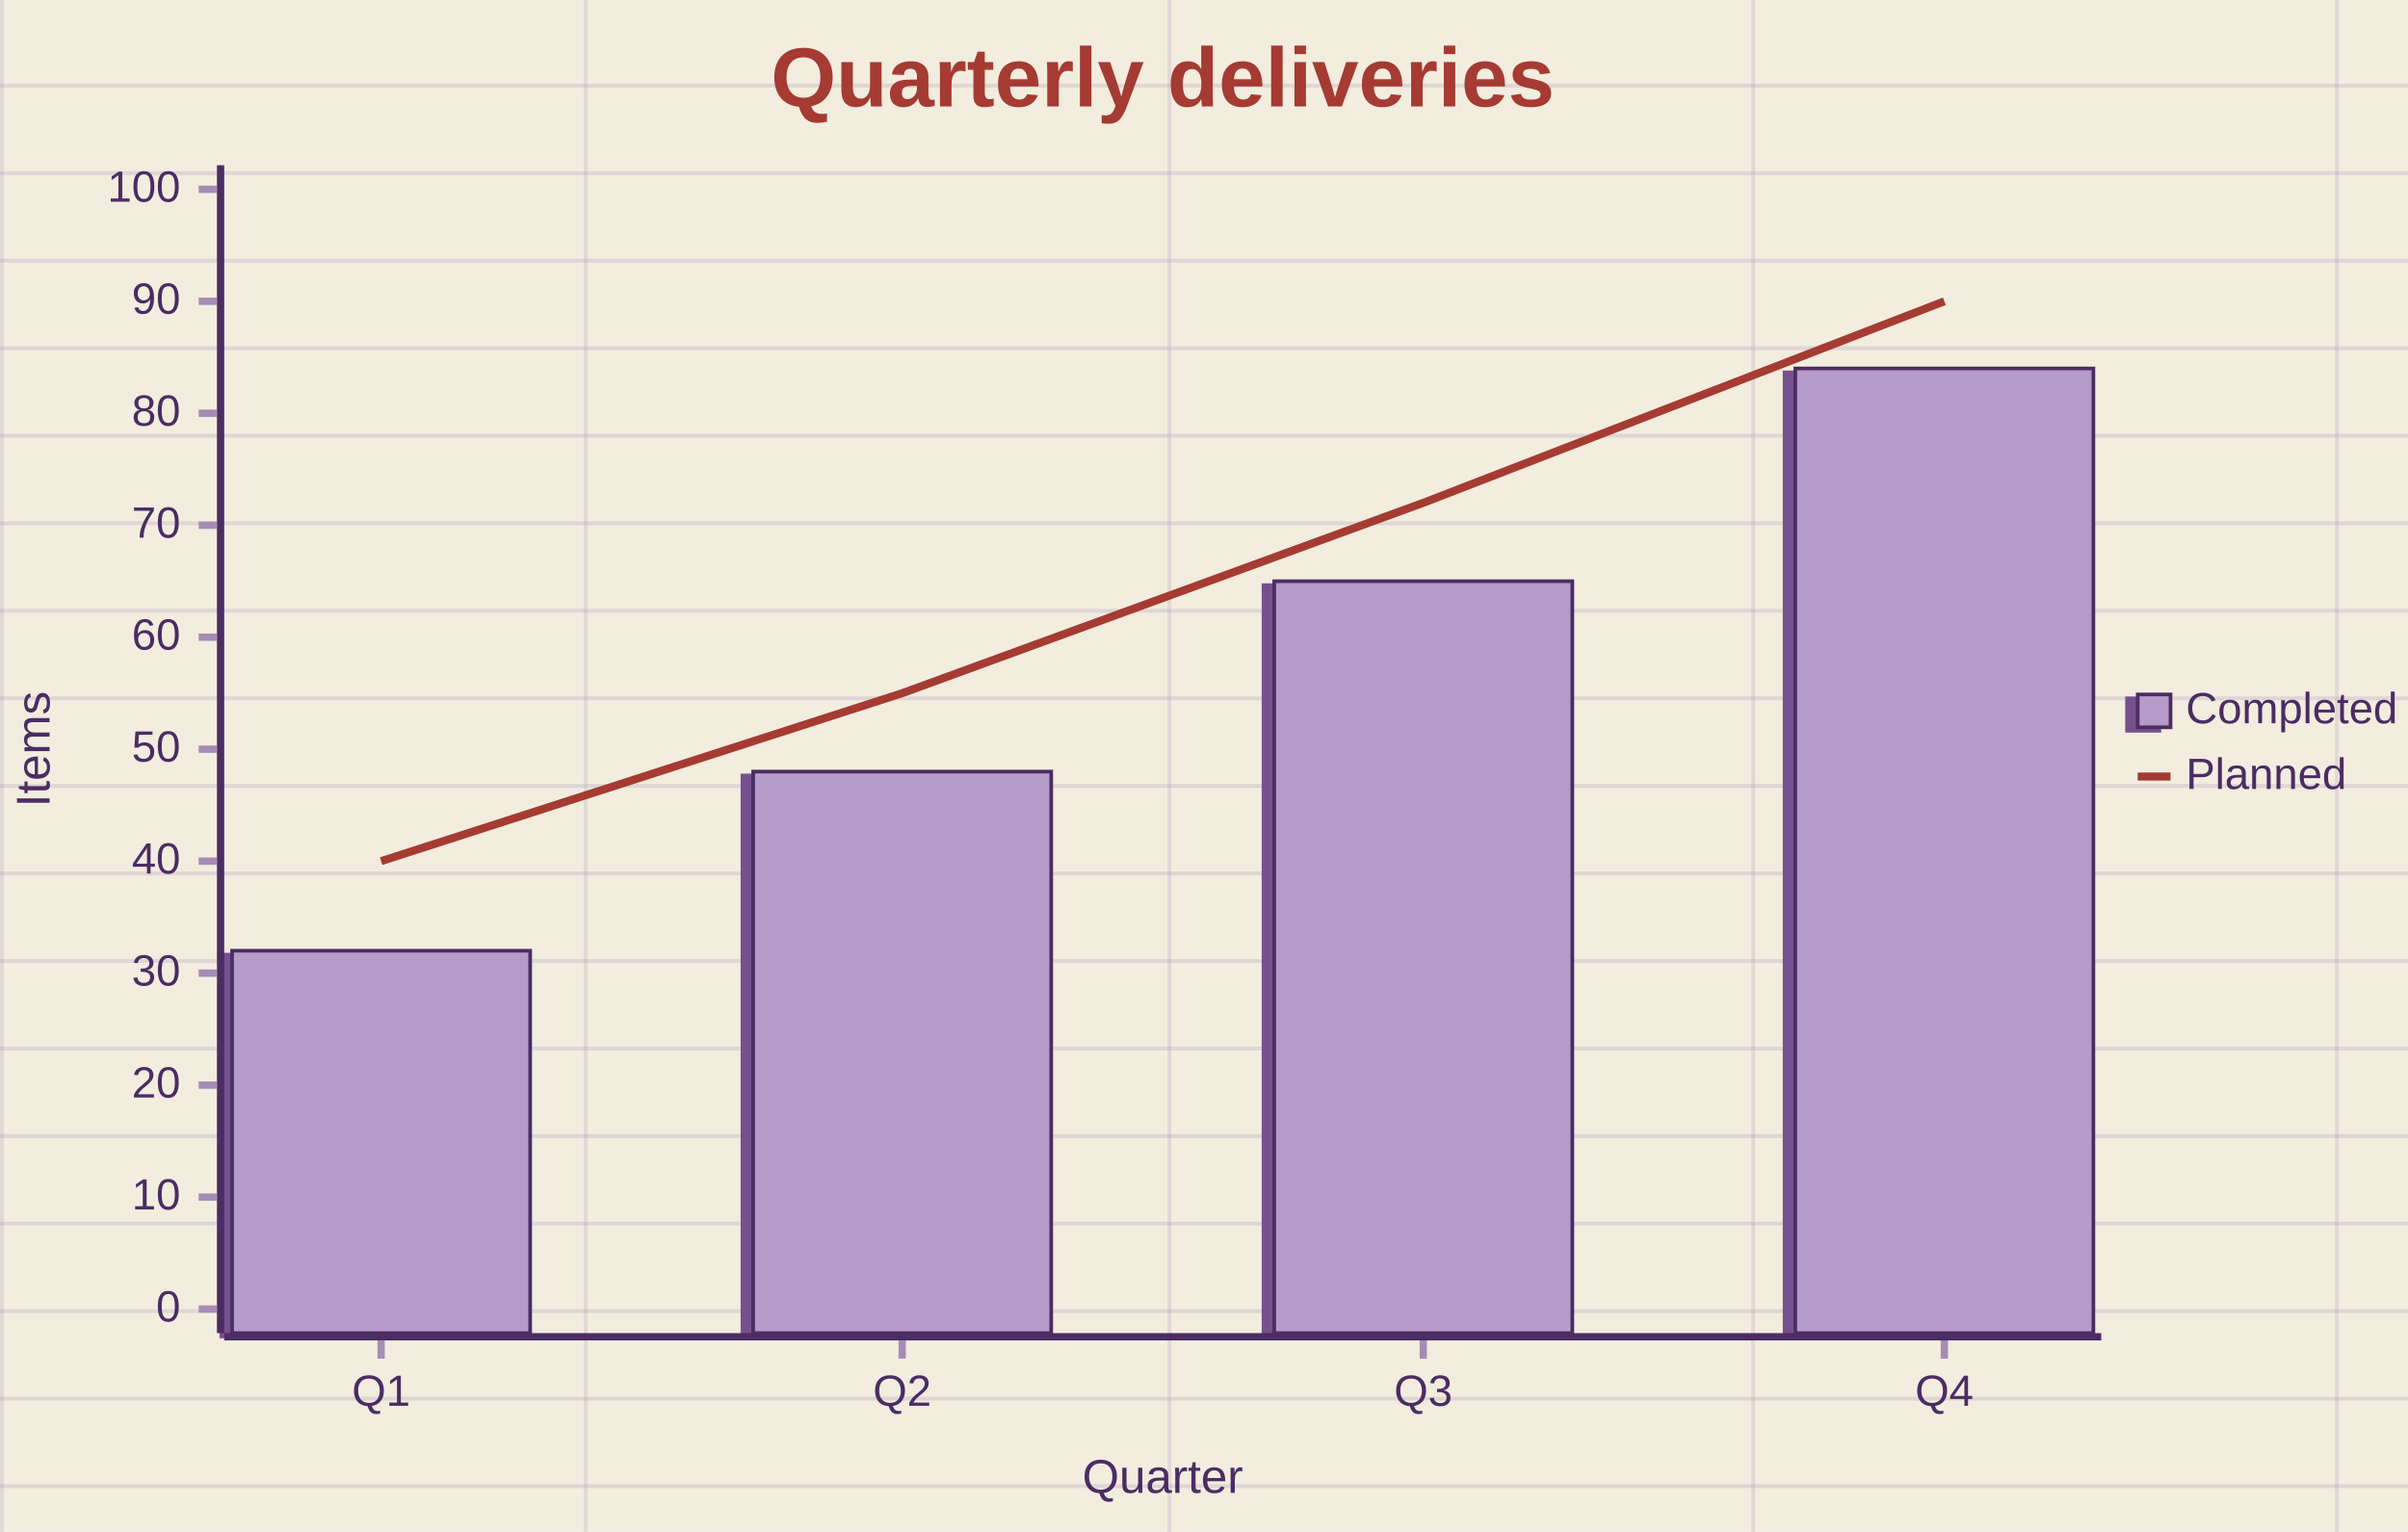
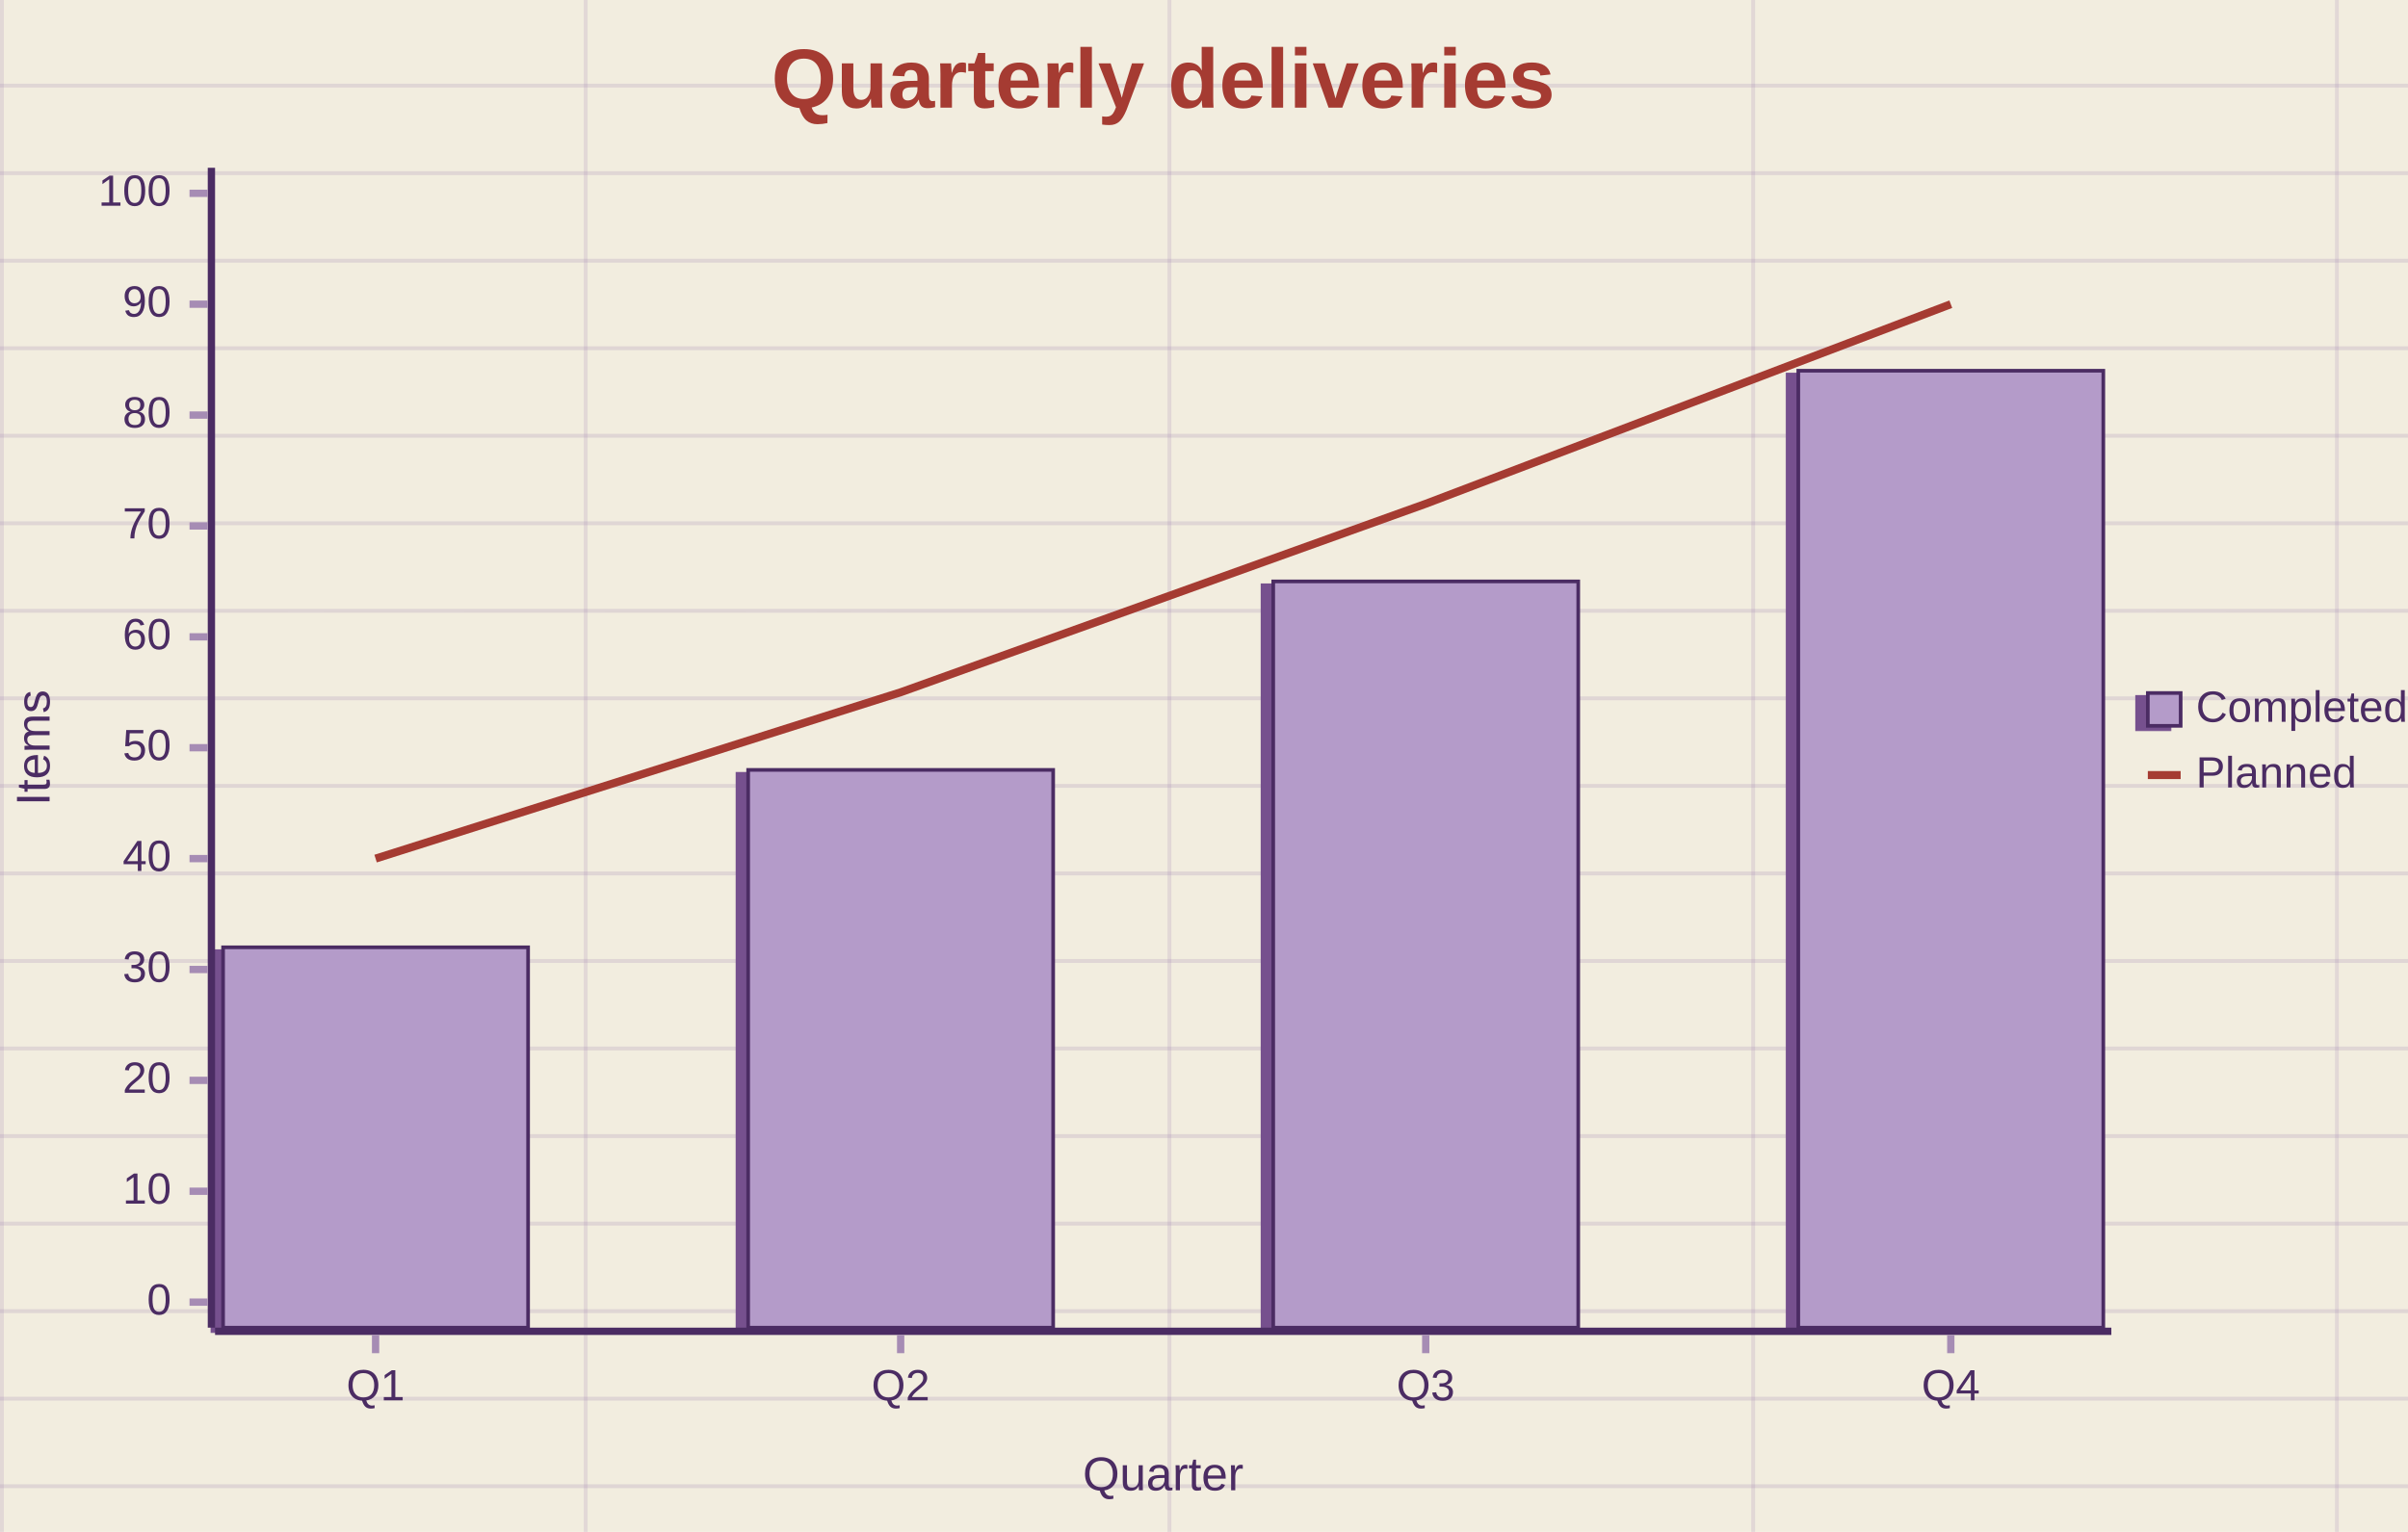
- <svg xmlns="http://www.w3.org/2000/svg" id="theme-carbon-copy-xychart" width="100%" viewBox="0 0 660 420" style="max-width: 660px;" role="graphics-document document" aria-roledescription="xychart">
+ <svg xmlns="http://www.w3.org/2000/svg" id="xychart" width="100%" viewBox="0 0 660 420" style="max-width: 660px;" role="graphics-document document" aria-roledescription="xychart">
  <rect class="merman-theme-canvas-base" data-merman-theme-canvas="base" aria-hidden="true" pointer-events="none" x="0" y="0" width="660" height="420" fill="#F2EDDF" />
  <defs>
-     <linearGradient id="theme-carbon-copy-xychart-merman-theme-canvas-layer-0-gradient" gradientUnits="userSpaceOnUse" x1="80" y1="24" x2="80" y2="0">
+     <linearGradient id="xychart-merman-theme-canvas-layer-0-gradient" gradientUnits="userSpaceOnUse" x1="80" y1="24" x2="80" y2="0">
      <stop offset="0%" stop-color="rgba(166, 140, 180, 0.24)" />
      <stop offset="4.167%" stop-color="rgba(166, 140, 180, 0.24)" />
      <stop offset="4.167%" stop-color="rgba(166, 140, 180, 0)" />
      <stop offset="100%" stop-color="rgba(166, 140, 180, 0)" />
    </linearGradient>
-     <pattern id="theme-carbon-copy-xychart-merman-theme-canvas-layer-0-pattern" patternUnits="userSpaceOnUse" x="0" y="0" width="160" height="24">
-       <rect x="0" y="0" width="160" height="24" fill="url(#theme-carbon-copy-xychart-merman-theme-canvas-layer-0-gradient)" />
+     <pattern id="xychart-merman-theme-canvas-layer-0-pattern" patternUnits="userSpaceOnUse" x="0" y="0" width="160" height="24">
+       <rect x="0" y="0" width="160" height="24" fill="url(#xychart-merman-theme-canvas-layer-0-gradient)" />
    </pattern>
  </defs>
  <g class="merman-theme-canvas-layer" data-merman-theme-canvas-layer="0" aria-hidden="true" pointer-events="none">
-     <rect x="0" y="0" width="660" height="420" fill="url(#theme-carbon-copy-xychart-merman-theme-canvas-layer-0-pattern)" />
+     <rect x="0" y="0" width="660" height="420" fill="url(#xychart-merman-theme-canvas-layer-0-pattern)" />
  </g>
  <defs>
-     <linearGradient id="theme-carbon-copy-xychart-merman-theme-canvas-layer-1-gradient" gradientUnits="userSpaceOnUse" x1="0" y1="12" x2="160" y2="12">
+     <linearGradient id="xychart-merman-theme-canvas-layer-1-gradient" gradientUnits="userSpaceOnUse" x1="0" y1="12" x2="160" y2="12">
      <stop offset="0%" stop-color="rgba(166, 140, 180, 0.22)" />
      <stop offset="0.625%" stop-color="rgba(166, 140, 180, 0.22)" />
      <stop offset="0.625%" stop-color="rgba(166, 140, 180, 0)" />
      <stop offset="100%" stop-color="rgba(166, 140, 180, 0)" />
    </linearGradient>
-     <pattern id="theme-carbon-copy-xychart-merman-theme-canvas-layer-1-pattern" patternUnits="userSpaceOnUse" x="0" y="0" width="160" height="24">
-       <rect x="0" y="0" width="160" height="24" fill="url(#theme-carbon-copy-xychart-merman-theme-canvas-layer-1-gradient)" />
+     <pattern id="xychart-merman-theme-canvas-layer-1-pattern" patternUnits="userSpaceOnUse" x="0" y="0" width="160" height="24">
+       <rect x="0" y="0" width="160" height="24" fill="url(#xychart-merman-theme-canvas-layer-1-gradient)" />
    </pattern>
  </defs>
  <g class="merman-theme-canvas-layer" data-merman-theme-canvas-layer="1" aria-hidden="true" pointer-events="none">
-     <rect x="0" y="0" width="660" height="420" fill="url(#theme-carbon-copy-xychart-merman-theme-canvas-layer-1-pattern)" />
+     <rect x="0" y="0" width="660" height="420" fill="url(#xychart-merman-theme-canvas-layer-1-pattern)" />
  </g>
-   <style>#theme-carbon-copy-xychart{font-family:"Avenir Next Condensed", "Arial Narrow", "Helvetica Neue", Arial, "Noto Sans CJK SC", sans-serif;font-size:16px;fill:#333;}@keyframes edge-animation-frame{from{stroke-dashoffset:0;}}@keyframes dash{to{stroke-dashoffset:0;}}#theme-carbon-copy-xychart .edge-animation-slow{stroke-dasharray:9,5!important;stroke-dashoffset:900;animation:dash 50s linear infinite;stroke-linecap:round;}#theme-carbon-copy-xychart .edge-animation-fast{stroke-dasharray:9,5!important;stroke-dashoffset:900;animation:dash 20s linear infinite;stroke-linecap:round;}#theme-carbon-copy-xychart .error-icon{fill:#552222;}#theme-carbon-copy-xychart .error-text{fill:#552222;stroke:#552222;}#theme-carbon-copy-xychart .edge-thickness-normal{stroke-width:1px;}#theme-carbon-copy-xychart .edge-thickness-thick{stroke-width:3.5px;}#theme-carbon-copy-xychart .edge-pattern-solid{stroke-dasharray:0;}#theme-carbon-copy-xychart .edge-thickness-invisible{stroke-width:0;fill:none;}#theme-carbon-copy-xychart .edge-pattern-dashed{stroke-dasharray:3;}#theme-carbon-copy-xychart .edge-pattern-dotted{stroke-dasharray:2;}#theme-carbon-copy-xychart .marker{fill:#333333;stroke:#333333;}#theme-carbon-copy-xychart .marker.cross{stroke:#333333;}#theme-carbon-copy-xychart svg{font-family:"Avenir Next Condensed", "Arial Narrow", "Helvetica Neue", Arial, "Noto Sans CJK SC", sans-serif;font-size:16px;}#theme-carbon-copy-xychart p{margin:0;}#theme-carbon-copy-xychart .node .neo-node{stroke:#9370DB;}#theme-carbon-copy-xychart [data-look="neo"].node rect,#theme-carbon-copy-xychart [data-look="neo"].cluster rect,#theme-carbon-copy-xychart [data-look="neo"].node polygon{stroke:#9370DB;filter:drop-shadow(1px 2px 2px rgba(185, 185, 185, 1));}#theme-carbon-copy-xychart [data-look="neo"].swimlane.cluster rect{filter:none;}#theme-carbon-copy-xychart [data-look="neo"].node path{stroke:#9370DB;stroke-width:1px;}#theme-carbon-copy-xychart [data-look="neo"].node .outer-path{filter:drop-shadow(1px 2px 2px rgba(185, 185, 185, 1));}#theme-carbon-copy-xychart [data-look="neo"].node .neo-line path{stroke:#9370DB;filter:none;}#theme-carbon-copy-xychart [data-look="neo"].node circle{stroke:#9370DB;filter:drop-shadow(1px 2px 2px rgba(185, 185, 185, 1));}#theme-carbon-copy-xychart [data-look="neo"].node circle .state-start{fill:#000000;}#theme-carbon-copy-xychart [data-look="neo"].icon-shape .icon{fill:#9370DB;filter:drop-shadow(1px 2px 2px rgba(185, 185, 185, 1));}#theme-carbon-copy-xychart [data-look="neo"].icon-shape .icon-neo path{stroke:#9370DB;filter:drop-shadow(1px 2px 2px rgba(185, 185, 185, 1));}#theme-carbon-copy-xychart :root{--mermaid-font-family:"Avenir Next Condensed", "Arial Narrow", "Helvetica Neue", Arial, "Noto Sans CJK SC", sans-serif;}</style>
+   <style>#xychart{font-family:"Avenir Next Condensed", "Arial Narrow", "Helvetica Neue", Arial, "Noto Sans CJK SC", sans-serif;font-size:16px;fill:#333;}@keyframes edge-animation-frame{from{stroke-dashoffset:0;}}@keyframes dash{to{stroke-dashoffset:0;}}#xychart .edge-animation-slow{stroke-dasharray:9,5!important;stroke-dashoffset:900;animation:dash 50s linear infinite;stroke-linecap:round;}#xychart .edge-animation-fast{stroke-dasharray:9,5!important;stroke-dashoffset:900;animation:dash 20s linear infinite;stroke-linecap:round;}#xychart .error-icon{fill:#552222;}#xychart .error-text{fill:#552222;stroke:#552222;}#xychart .edge-thickness-normal{stroke-width:1px;}#xychart .edge-thickness-thick{stroke-width:3.5px;}#xychart .edge-pattern-solid{stroke-dasharray:0;}#xychart .edge-thickness-invisible{stroke-width:0;fill:none;}#xychart .edge-pattern-dashed{stroke-dasharray:3;}#xychart .edge-pattern-dotted{stroke-dasharray:2;}#xychart .marker{fill:#333333;stroke:#333333;}#xychart .marker.cross{stroke:#333333;}#xychart svg{font-family:"Avenir Next Condensed", "Arial Narrow", "Helvetica Neue", Arial, "Noto Sans CJK SC", sans-serif;font-size:16px;}#xychart p{margin:0;}#xychart .node .neo-node{stroke:#9370DB;}#xychart [data-look="neo"].node rect,#xychart [data-look="neo"].cluster rect,#xychart [data-look="neo"].node polygon{stroke:#9370DB;filter:drop-shadow(1px 2px 2px rgba(185, 185, 185, 1));}#xychart [data-look="neo"].swimlane.cluster rect{filter:none;}#xychart [data-look="neo"].node path{stroke:#9370DB;stroke-width:1px;}#xychart [data-look="neo"].node .outer-path{filter:drop-shadow(1px 2px 2px rgba(185, 185, 185, 1));}#xychart [data-look="neo"].node .neo-line path{stroke:#9370DB;filter:none;}#xychart [data-look="neo"].node circle{stroke:#9370DB;filter:drop-shadow(1px 2px 2px rgba(185, 185, 185, 1));}#xychart [data-look="neo"].node circle .state-start{fill:#000000;}#xychart [data-look="neo"].icon-shape .icon{fill:#9370DB;filter:drop-shadow(1px 2px 2px rgba(185, 185, 185, 1));}#xychart [data-look="neo"].icon-shape .icon-neo path{stroke:#9370DB;filter:drop-shadow(1px 2px 2px rgba(185, 185, 185, 1));}#xychart :root{--mermaid-font-family:"Avenir Next Condensed", "Arial Narrow", "Helvetica Neue", Arial, "Noto Sans CJK SC", sans-serif;}</style>
  <g />
  <g class="main">
    <rect width="660" height="420" class="background" fill="none" />
    <g class="chart-title">
-       <text x="0" y="0" fill="#A53B32" font-size="23" font-weight="600" dominant-baseline="middle" text-anchor="middle" transform="translate(318.69, 22.65) rotate(0)">Quarterly deliveries</text>
+       <text x="0" y="0" fill="#A53B32" font-size="23" font-weight="600" dominant-baseline="middle" text-anchor="middle" transform="translate(318.817, 23) rotate(0)">Quarterly deliveries</text>
    </g>
    <g class="plot">
      <g class="bar-plot-0">
        <defs>
-           <filter id="theme-carbon-copy-xychart-xychart-series-0-terminal-6-theme-effect-design-effect-1" filterUnits="userSpaceOnUse" x="60.11" y="260.16" width="85.7" height="106.84" color-interpolation-filters="sRGB">
+           <filter id="xychart-xychart-series-0-terminal-6-theme-effect-design-effect-1" filterUnits="userSpaceOnUse" x="57.645" y="259.22" width="87.6" height="106.28" color-interpolation-filters="sRGB">
            <feGaussianBlur in="SourceAlpha" stdDeviation="0" result="merman-shadow-0-blur" />
            <feOffset in="merman-shadow-0-blur" dx="-3" dy="1" result="merman-shadow-0-offset" />
            <feFlood flood-color="#76508E" result="merman-shadow-0-flood" />
            <feComposite in="merman-shadow-0-flood" in2="merman-shadow-0-offset" operator="in" result="merman-shadow-0-shadow" />
            <feMerge result="merman-shadow-stack-result">
              <feMergeNode in="merman-shadow-0-shadow" />
              <feMergeNode in="SourceGraphic" />
            </feMerge>
          </filter>
        </defs>
-         <rect x="63.61" y="260.66" width="81.7" height="104.84" fill="#B49BC9" stroke="#4B2C63" stroke-width="1" filter="url(#theme-carbon-copy-xychart-xychart-series-0-terminal-6-theme-effect-design-effect-1)" />
+         <rect x="61.145" y="259.72" width="83.6" height="104.28" fill="#B49BC9" stroke="#4B2C63" stroke-width="1" filter="url(#xychart-xychart-series-0-terminal-6-theme-effect-design-effect-1)" />
        <defs>
-           <filter id="theme-carbon-copy-xychart-xychart-series-0-terminal-7-theme-effect-design-effect-1" filterUnits="userSpaceOnUse" x="202.93" y="211.04" width="85.7" height="155.96" color-interpolation-filters="sRGB">
+           <filter id="xychart-xychart-series-0-terminal-7-theme-effect-design-effect-1" filterUnits="userSpaceOnUse" x="201.56" y="210.58" width="87.6" height="154.92" color-interpolation-filters="sRGB">
            <feGaussianBlur in="SourceAlpha" stdDeviation="0" result="merman-shadow-0-blur" />
            <feOffset in="merman-shadow-0-blur" dx="-3" dy="1" result="merman-shadow-0-offset" />
            <feFlood flood-color="#76508E" result="merman-shadow-0-flood" />
            <feComposite in="merman-shadow-0-flood" in2="merman-shadow-0-offset" operator="in" result="merman-shadow-0-shadow" />
            <feMerge result="merman-shadow-stack-result">
              <feMergeNode in="merman-shadow-0-shadow" />
              <feMergeNode in="SourceGraphic" />
            </feMerge>
          </filter>
        </defs>
-         <rect x="206.43" y="211.54" width="81.7" height="153.96" fill="#B49BC9" stroke="#4B2C63" stroke-width="1" filter="url(#theme-carbon-copy-xychart-xychart-series-0-terminal-7-theme-effect-design-effect-1)" />
+         <rect x="205.06" y="211.08" width="83.6" height="152.92" fill="#B49BC9" stroke="#4B2C63" stroke-width="1" filter="url(#xychart-xychart-series-0-terminal-7-theme-effect-design-effect-1)" />
        <defs>
-           <filter id="theme-carbon-copy-xychart-xychart-series-0-terminal-8-theme-effect-design-effect-1" filterUnits="userSpaceOnUse" x="345.75" y="158.85" width="85.7" height="208.15" color-interpolation-filters="sRGB">
+           <filter id="xychart-xychart-series-0-terminal-8-theme-effect-design-effect-1" filterUnits="userSpaceOnUse" x="345.474" y="158.9" width="87.6" height="206.6" color-interpolation-filters="sRGB">
            <feGaussianBlur in="SourceAlpha" stdDeviation="0" result="merman-shadow-0-blur" />
            <feOffset in="merman-shadow-0-blur" dx="-3" dy="1" result="merman-shadow-0-offset" />
            <feFlood flood-color="#76508E" result="merman-shadow-0-flood" />
            <feComposite in="merman-shadow-0-flood" in2="merman-shadow-0-offset" operator="in" result="merman-shadow-0-shadow" />
            <feMerge result="merman-shadow-stack-result">
              <feMergeNode in="merman-shadow-0-shadow" />
              <feMergeNode in="SourceGraphic" />
            </feMerge>
          </filter>
        </defs>
-         <rect x="349.25" y="159.35" width="81.7" height="206.15" fill="#B49BC9" stroke="#4B2C63" stroke-width="1" filter="url(#theme-carbon-copy-xychart-xychart-series-0-terminal-8-theme-effect-design-effect-1)" />
+         <rect x="348.974" y="159.4" width="83.6" height="204.6" fill="#B49BC9" stroke="#4B2C63" stroke-width="1" filter="url(#xychart-xychart-series-0-terminal-8-theme-effect-design-effect-1)" />
        <defs>
-           <filter id="theme-carbon-copy-xychart-xychart-series-0-terminal-9-theme-effect-design-effect-1" filterUnits="userSpaceOnUse" x="488.57" y="100.52" width="85.7" height="266.48" color-interpolation-filters="sRGB">
+           <filter id="xychart-xychart-series-0-terminal-9-theme-effect-design-effect-1" filterUnits="userSpaceOnUse" x="489.389" y="101.14" width="87.6" height="264.36" color-interpolation-filters="sRGB">
            <feGaussianBlur in="SourceAlpha" stdDeviation="0" result="merman-shadow-0-blur" />
            <feOffset in="merman-shadow-0-blur" dx="-3" dy="1" result="merman-shadow-0-offset" />
            <feFlood flood-color="#76508E" result="merman-shadow-0-flood" />
            <feComposite in="merman-shadow-0-flood" in2="merman-shadow-0-offset" operator="in" result="merman-shadow-0-shadow" />
            <feMerge result="merman-shadow-stack-result">
              <feMergeNode in="merman-shadow-0-shadow" />
              <feMergeNode in="SourceGraphic" />
            </feMerge>
          </filter>
        </defs>
-         <rect x="492.07" y="101.02" width="81.7" height="264.48" fill="#B49BC9" stroke="#4B2C63" stroke-width="1" filter="url(#theme-carbon-copy-xychart-xychart-series-0-terminal-9-theme-effect-design-effect-1)" />
+         <rect x="492.889" y="101.64" width="83.6" height="262.36" fill="#B49BC9" stroke="#4B2C63" stroke-width="1" filter="url(#xychart-xychart-series-0-terminal-9-theme-effect-design-effect-1)" />
      </g>
      <g class="line-plot-1">
-         <path d="M104.46,236.1L247.28,190.05L390.1,137.86L532.92,82.6" fill="none" stroke="#A53B32" stroke-width="2.2" />
+         <path d="M102.945,235.4L246.86,189.8L390.774,138.12L534.689,83.4" fill="none" stroke="#A53B32" stroke-width="2.2" />
      </g>
    </g>
    <g class="legend">
      <g class="markers">
        <defs>
-           <filter id="theme-carbon-copy-xychart-xychart-series-0-terminal-14-theme-effect-design-effect-1" filterUnits="userSpaceOnUse" x="582.42" y="189.9" width="13" height="11" color-interpolation-filters="sRGB">
+           <filter id="xychart-xychart-series-0-terminal-14-theme-effect-design-effect-1" filterUnits="userSpaceOnUse" x="585.189" y="189.5" width="13" height="11" color-interpolation-filters="sRGB">
            <feGaussianBlur in="SourceAlpha" stdDeviation="0" result="merman-shadow-0-blur" />
            <feOffset in="merman-shadow-0-blur" dx="-3" dy="1" result="merman-shadow-0-offset" />
            <feFlood flood-color="#76508E" result="merman-shadow-0-flood" />
            <feComposite in="merman-shadow-0-flood" in2="merman-shadow-0-offset" operator="in" result="merman-shadow-0-shadow" />
            <feMerge result="merman-shadow-stack-result">
              <feMergeNode in="merman-shadow-0-shadow" />
              <feMergeNode in="SourceGraphic" />
            </feMerge>
          </filter>
        </defs>
-         <rect x="585.92" y="190.4" width="9" height="9" fill="#B49BC9" stroke="#4B2C63" stroke-width="1" filter="url(#theme-carbon-copy-xychart-xychart-series-0-terminal-14-theme-effect-design-effect-1)" />
-         <path d="M 585.92,212.9 L 594.92,212.9" fill="none" stroke="#A53B32" stroke-width="2.2" />
+         <rect x="588.689" y="190" width="9" height="9" fill="#B49BC9" stroke="#4B2C63" stroke-width="1" filter="url(#xychart-xychart-series-0-terminal-14-theme-effect-design-effect-1)" />
+         <path d="M 588.689,212.5 L 597.689,212.5" fill="none" stroke="#A53B32" stroke-width="2.2" />
      </g>
      <g class="label">
-         <text x="0" y="0" fill="#4B2C63" font-size="12" font-weight="400" dominant-baseline="middle" text-anchor="start" transform="translate(599.12, 194.9) rotate(0)">Completed</text>
-         <text x="0" y="0" fill="#4B2C63" font-size="12" font-weight="400" dominant-baseline="middle" text-anchor="start" transform="translate(599.12, 212.9) rotate(0)">Planned</text>
+         <text x="0" y="0" fill="#4B2C63" font-size="12" font-weight="400" dominant-baseline="middle" text-anchor="start" transform="translate(601.8887, 194.5) rotate(0)">Completed</text>
+         <text x="0" y="0" fill="#4B2C63" font-size="12" font-weight="400" dominant-baseline="middle" text-anchor="start" transform="translate(601.8887, 212.5) rotate(0)">Planned</text>
      </g>
    </g>
    <g class="bottom-axis">
      <g class="axis-line">
-         <path d="M 61.46,366.5 L 575.92,366.5" fill="none" stroke="#4B2C63" stroke-width="2" />
+         <path d="M 58.945,365 L 578.689,365" fill="none" stroke="#4B2C63" stroke-width="2" />
      </g>
      <g class="label">
-         <text x="0" y="0" fill="#4B2C63" font-size="12" dominant-baseline="text-before-edge" text-anchor="middle" transform="translate(104.46, 377.5) rotate(0)">Q1</text>
-         <text x="0" y="0" fill="#4B2C63" font-size="12" dominant-baseline="text-before-edge" text-anchor="middle" transform="translate(247.28, 377.5) rotate(0)">Q2</text>
-         <text x="0" y="0" fill="#4B2C63" font-size="12" dominant-baseline="text-before-edge" text-anchor="middle" transform="translate(390.1, 377.5) rotate(0)">Q3</text>
-         <text x="0" y="0" fill="#4B2C63" font-size="12" dominant-baseline="text-before-edge" text-anchor="middle" transform="translate(532.92, 377.5) rotate(0)">Q4</text>
+         <text x="0" y="0" fill="#4B2C63" font-size="12" dominant-baseline="text-before-edge" text-anchor="middle" transform="translate(102.9453, 376) rotate(0)">Q1</text>
+         <text x="0" y="0" fill="#4B2C63" font-size="12" dominant-baseline="text-before-edge" text-anchor="middle" transform="translate(246.8598, 376) rotate(0)">Q2</text>
+         <text x="0" y="0" fill="#4B2C63" font-size="12" dominant-baseline="text-before-edge" text-anchor="middle" transform="translate(390.7742, 376) rotate(0)">Q3</text>
+         <text x="0" y="0" fill="#4B2C63" font-size="12" dominant-baseline="text-before-edge" text-anchor="middle" transform="translate(534.6887, 376) rotate(0)">Q4</text>
      </g>
      <g class="ticks">
-         <path d="M 104.46,367.5 L 104.46,372.5" fill="none" stroke="#A68CB4" stroke-width="2" />
-         <path d="M 247.28,367.5 L 247.28,372.5" fill="none" stroke="#A68CB4" stroke-width="2" />
-         <path d="M 390.1,367.5 L 390.1,372.5" fill="none" stroke="#A68CB4" stroke-width="2" />
-         <path d="M 532.92,367.5 L 532.92,372.5" fill="none" stroke="#A68CB4" stroke-width="2" />
+         <path d="M 102.945,366 L 102.945,371" fill="none" stroke="#A68CB4" stroke-width="2" />
+         <path d="M 246.86,366 L 246.86,371" fill="none" stroke="#A68CB4" stroke-width="2" />
+         <path d="M 390.774,366 L 390.774,371" fill="none" stroke="#A68CB4" stroke-width="2" />
+         <path d="M 534.689,366 L 534.689,371" fill="none" stroke="#A68CB4" stroke-width="2" />
      </g>
      <g class="title">
-         <text x="0" y="0" fill="#4B2C63" font-size="13" font-weight="500" dominant-baseline="text-before-edge" text-anchor="middle" transform="translate(318.69, 400.7) rotate(0)">Quarter</text>
+         <text x="0" y="0" fill="#4B2C63" font-size="13" font-weight="500" dominant-baseline="text-before-edge" text-anchor="middle" transform="translate(318.817, 400) rotate(0)">Quarter</text>
      </g>
    </g>
    <g class="left-axis">
      <g class="axisl-line">
-         <path d="M 60.46,45.3 L 60.46,365.5 " fill="none" stroke="#4B2C63" stroke-width="2" />
+         <path d="M 57.945,46 L 57.945,364 " fill="none" stroke="#4B2C63" stroke-width="2" />
      </g>
      <g class="label">
-         <text x="0" y="0" fill="#4B2C63" font-size="12" dominant-baseline="middle" text-anchor="end" transform="translate(49.46, 51.9) rotate(0)">100</text>
-         <text x="0" y="0" fill="#4B2C63" font-size="12" dominant-baseline="middle" text-anchor="end" transform="translate(49.46, 82.6) rotate(0)">90</text>
-         <text x="0" y="0" fill="#4B2C63" font-size="12" dominant-baseline="middle" text-anchor="end" transform="translate(49.46, 113.3) rotate(0)">80</text>
-         <text x="0" y="0" fill="#4B2C63" font-size="12" dominant-baseline="middle" text-anchor="end" transform="translate(49.46, 144) rotate(0)">70</text>
-         <text x="0" y="0" fill="#4B2C63" font-size="12" dominant-baseline="middle" text-anchor="end" transform="translate(49.46, 174.7) rotate(0)">60</text>
-         <text x="0" y="0" fill="#4B2C63" font-size="12" dominant-baseline="middle" text-anchor="end" transform="translate(49.46, 205.4) rotate(0)">50</text>
-         <text x="0" y="0" fill="#4B2C63" font-size="12" dominant-baseline="middle" text-anchor="end" transform="translate(49.46, 236.1) rotate(0)">40</text>
-         <text x="0" y="0" fill="#4B2C63" font-size="12" dominant-baseline="middle" text-anchor="end" transform="translate(49.46, 266.8) rotate(0)">30</text>
-         <text x="0" y="0" fill="#4B2C63" font-size="12" dominant-baseline="middle" text-anchor="end" transform="translate(49.46, 297.5) rotate(0)">20</text>
-         <text x="0" y="0" fill="#4B2C63" font-size="12" dominant-baseline="middle" text-anchor="end" transform="translate(49.46, 328.2) rotate(0)">10</text>
-         <text x="0" y="0" fill="#4B2C63" font-size="12" dominant-baseline="middle" text-anchor="end" transform="translate(49.46, 358.9) rotate(0)">0</text>
+         <text x="0" y="0" fill="#4B2C63" font-size="12" dominant-baseline="middle" text-anchor="end" transform="translate(46.94531, 53) rotate(0)">100</text>
+         <text x="0" y="0" fill="#4B2C63" font-size="12" dominant-baseline="middle" text-anchor="end" transform="translate(46.94531, 83.4) rotate(0)">90</text>
+         <text x="0" y="0" fill="#4B2C63" font-size="12" dominant-baseline="middle" text-anchor="end" transform="translate(46.94531, 113.8) rotate(0)">80</text>
+         <text x="0" y="0" fill="#4B2C63" font-size="12" dominant-baseline="middle" text-anchor="end" transform="translate(46.94531, 144.2) rotate(0)">70</text>
+         <text x="0" y="0" fill="#4B2C63" font-size="12" dominant-baseline="middle" text-anchor="end" transform="translate(46.94531, 174.6) rotate(0)">60</text>
+         <text x="0" y="0" fill="#4B2C63" font-size="12" dominant-baseline="middle" text-anchor="end" transform="translate(46.94531, 205) rotate(0)">50</text>
+         <text x="0" y="0" fill="#4B2C63" font-size="12" dominant-baseline="middle" text-anchor="end" transform="translate(46.94531, 235.4) rotate(0)">40</text>
+         <text x="0" y="0" fill="#4B2C63" font-size="12" dominant-baseline="middle" text-anchor="end" transform="translate(46.94531, 265.8) rotate(0)">30</text>
+         <text x="0" y="0" fill="#4B2C63" font-size="12" dominant-baseline="middle" text-anchor="end" transform="translate(46.94531, 296.2) rotate(0)">20</text>
+         <text x="0" y="0" fill="#4B2C63" font-size="12" dominant-baseline="middle" text-anchor="end" transform="translate(46.94531, 326.6) rotate(0)">10</text>
+         <text x="0" y="0" fill="#4B2C63" font-size="12" dominant-baseline="middle" text-anchor="end" transform="translate(46.94531, 357) rotate(0)">0</text>
      </g>
      <g class="ticks">
-         <path d="M 59.46,51.9 L 54.46,51.9" fill="none" stroke="#A68CB4" stroke-width="2" />
-         <path d="M 59.46,82.6 L 54.46,82.6" fill="none" stroke="#A68CB4" stroke-width="2" />
-         <path d="M 59.46,113.3 L 54.46,113.3" fill="none" stroke="#A68CB4" stroke-width="2" />
-         <path d="M 59.46,144 L 54.46,144" fill="none" stroke="#A68CB4" stroke-width="2" />
-         <path d="M 59.46,174.7 L 54.46,174.7" fill="none" stroke="#A68CB4" stroke-width="2" />
-         <path d="M 59.46,205.4 L 54.46,205.4" fill="none" stroke="#A68CB4" stroke-width="2" />
-         <path d="M 59.46,236.1 L 54.46,236.1" fill="none" stroke="#A68CB4" stroke-width="2" />
-         <path d="M 59.46,266.8 L 54.46,266.8" fill="none" stroke="#A68CB4" stroke-width="2" />
-         <path d="M 59.46,297.5 L 54.46,297.5" fill="none" stroke="#A68CB4" stroke-width="2" />
-         <path d="M 59.46,328.2 L 54.46,328.2" fill="none" stroke="#A68CB4" stroke-width="2" />
-         <path d="M 59.46,358.9 L 54.46,358.9" fill="none" stroke="#A68CB4" stroke-width="2" />
+         <path d="M 56.945,53 L 51.945,53" fill="none" stroke="#A68CB4" stroke-width="2" />
+         <path d="M 56.945,83.4 L 51.945,83.4" fill="none" stroke="#A68CB4" stroke-width="2" />
+         <path d="M 56.945,113.8 L 51.945,113.8" fill="none" stroke="#A68CB4" stroke-width="2" />
+         <path d="M 56.945,144.2 L 51.945,144.2" fill="none" stroke="#A68CB4" stroke-width="2" />
+         <path d="M 56.945,174.6 L 51.945,174.6" fill="none" stroke="#A68CB4" stroke-width="2" />
+         <path d="M 56.945,205 L 51.945,205" fill="none" stroke="#A68CB4" stroke-width="2" />
+         <path d="M 56.945,235.4 L 51.945,235.4" fill="none" stroke="#A68CB4" stroke-width="2" />
+         <path d="M 56.945,265.8 L 51.945,265.8" fill="none" stroke="#A68CB4" stroke-width="2" />
+         <path d="M 56.945,296.2 L 51.945,296.2" fill="none" stroke="#A68CB4" stroke-width="2" />
+         <path d="M 56.945,326.6 L 51.945,326.6" fill="none" stroke="#A68CB4" stroke-width="2" />
+         <path d="M 56.945,357 L 51.945,357" fill="none" stroke="#A68CB4" stroke-width="2" />
      </g>
      <g class="title">
-         <text x="0" y="0" fill="#4B2C63" font-size="13" font-weight="500" dominant-baseline="text-before-edge" text-anchor="middle" transform="translate(5, 205.4) rotate(270)">Items</text>
+         <text x="0" y="0" fill="#4B2C63" font-size="13" font-weight="500" dominant-baseline="text-before-edge" text-anchor="middle" transform="translate(5, 205) rotate(270)">Items</text>
      </g>
    </g>
  </g>
  <g class="mermaid-tmp-group" />
</svg>
